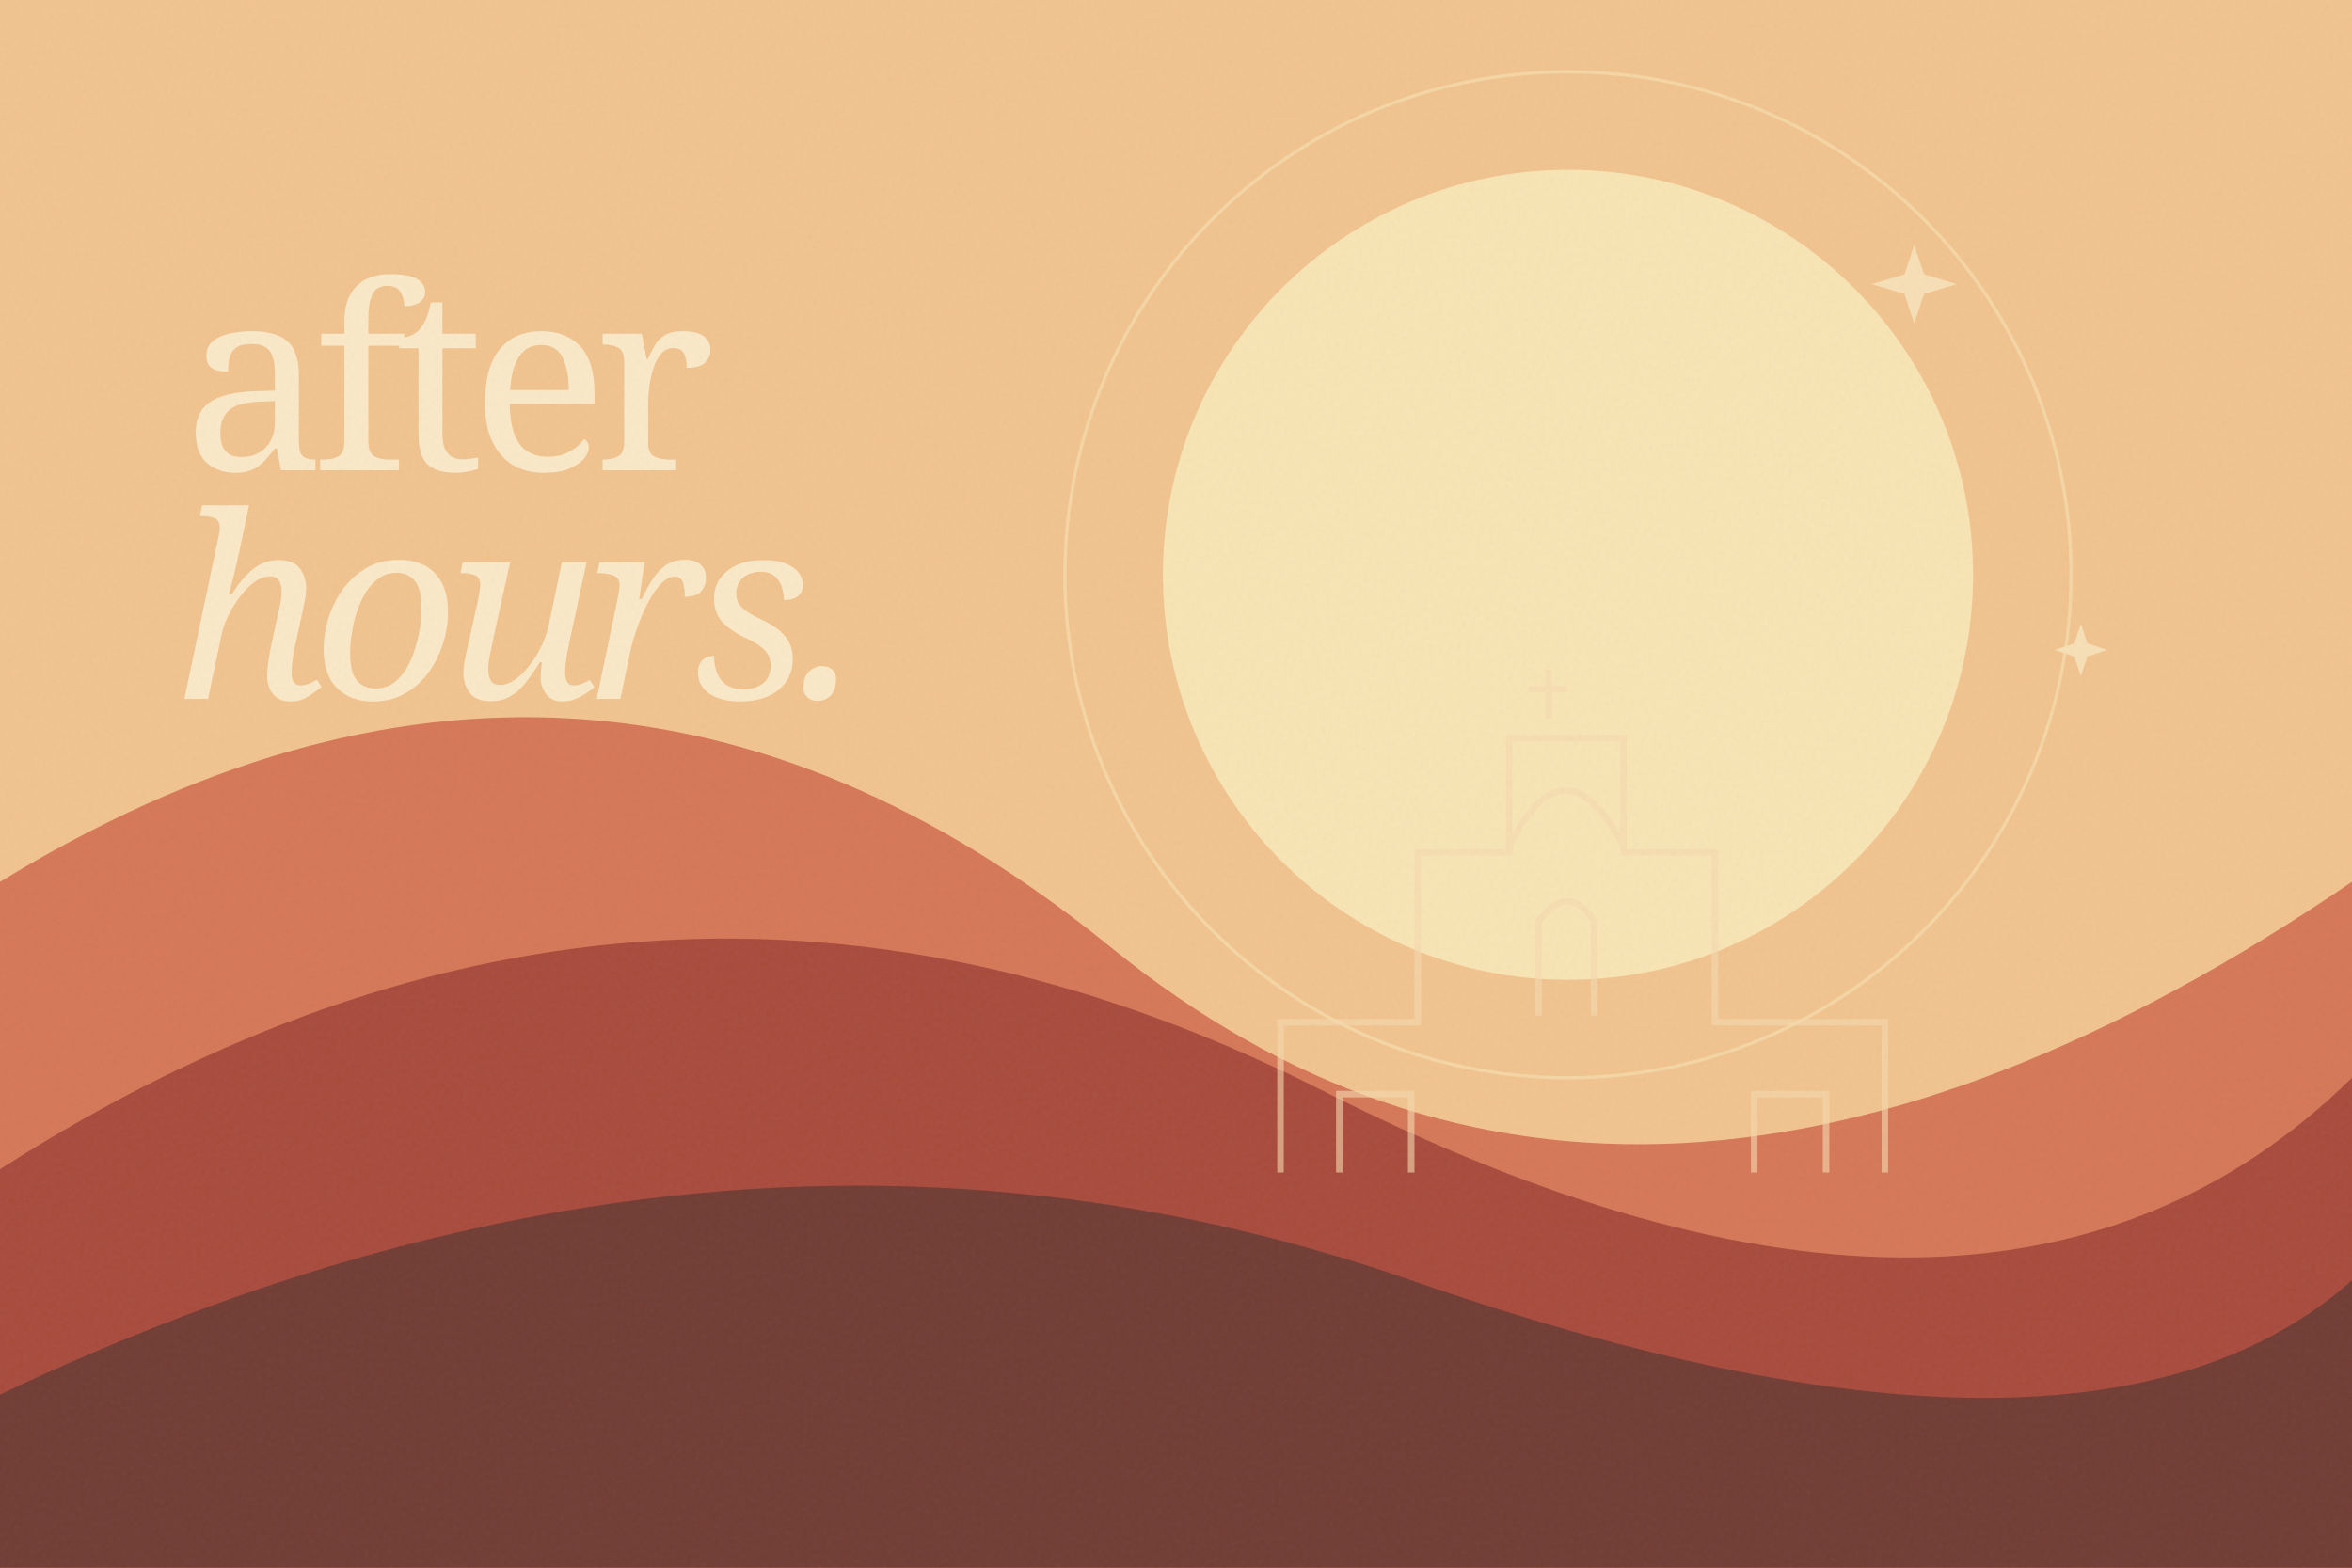
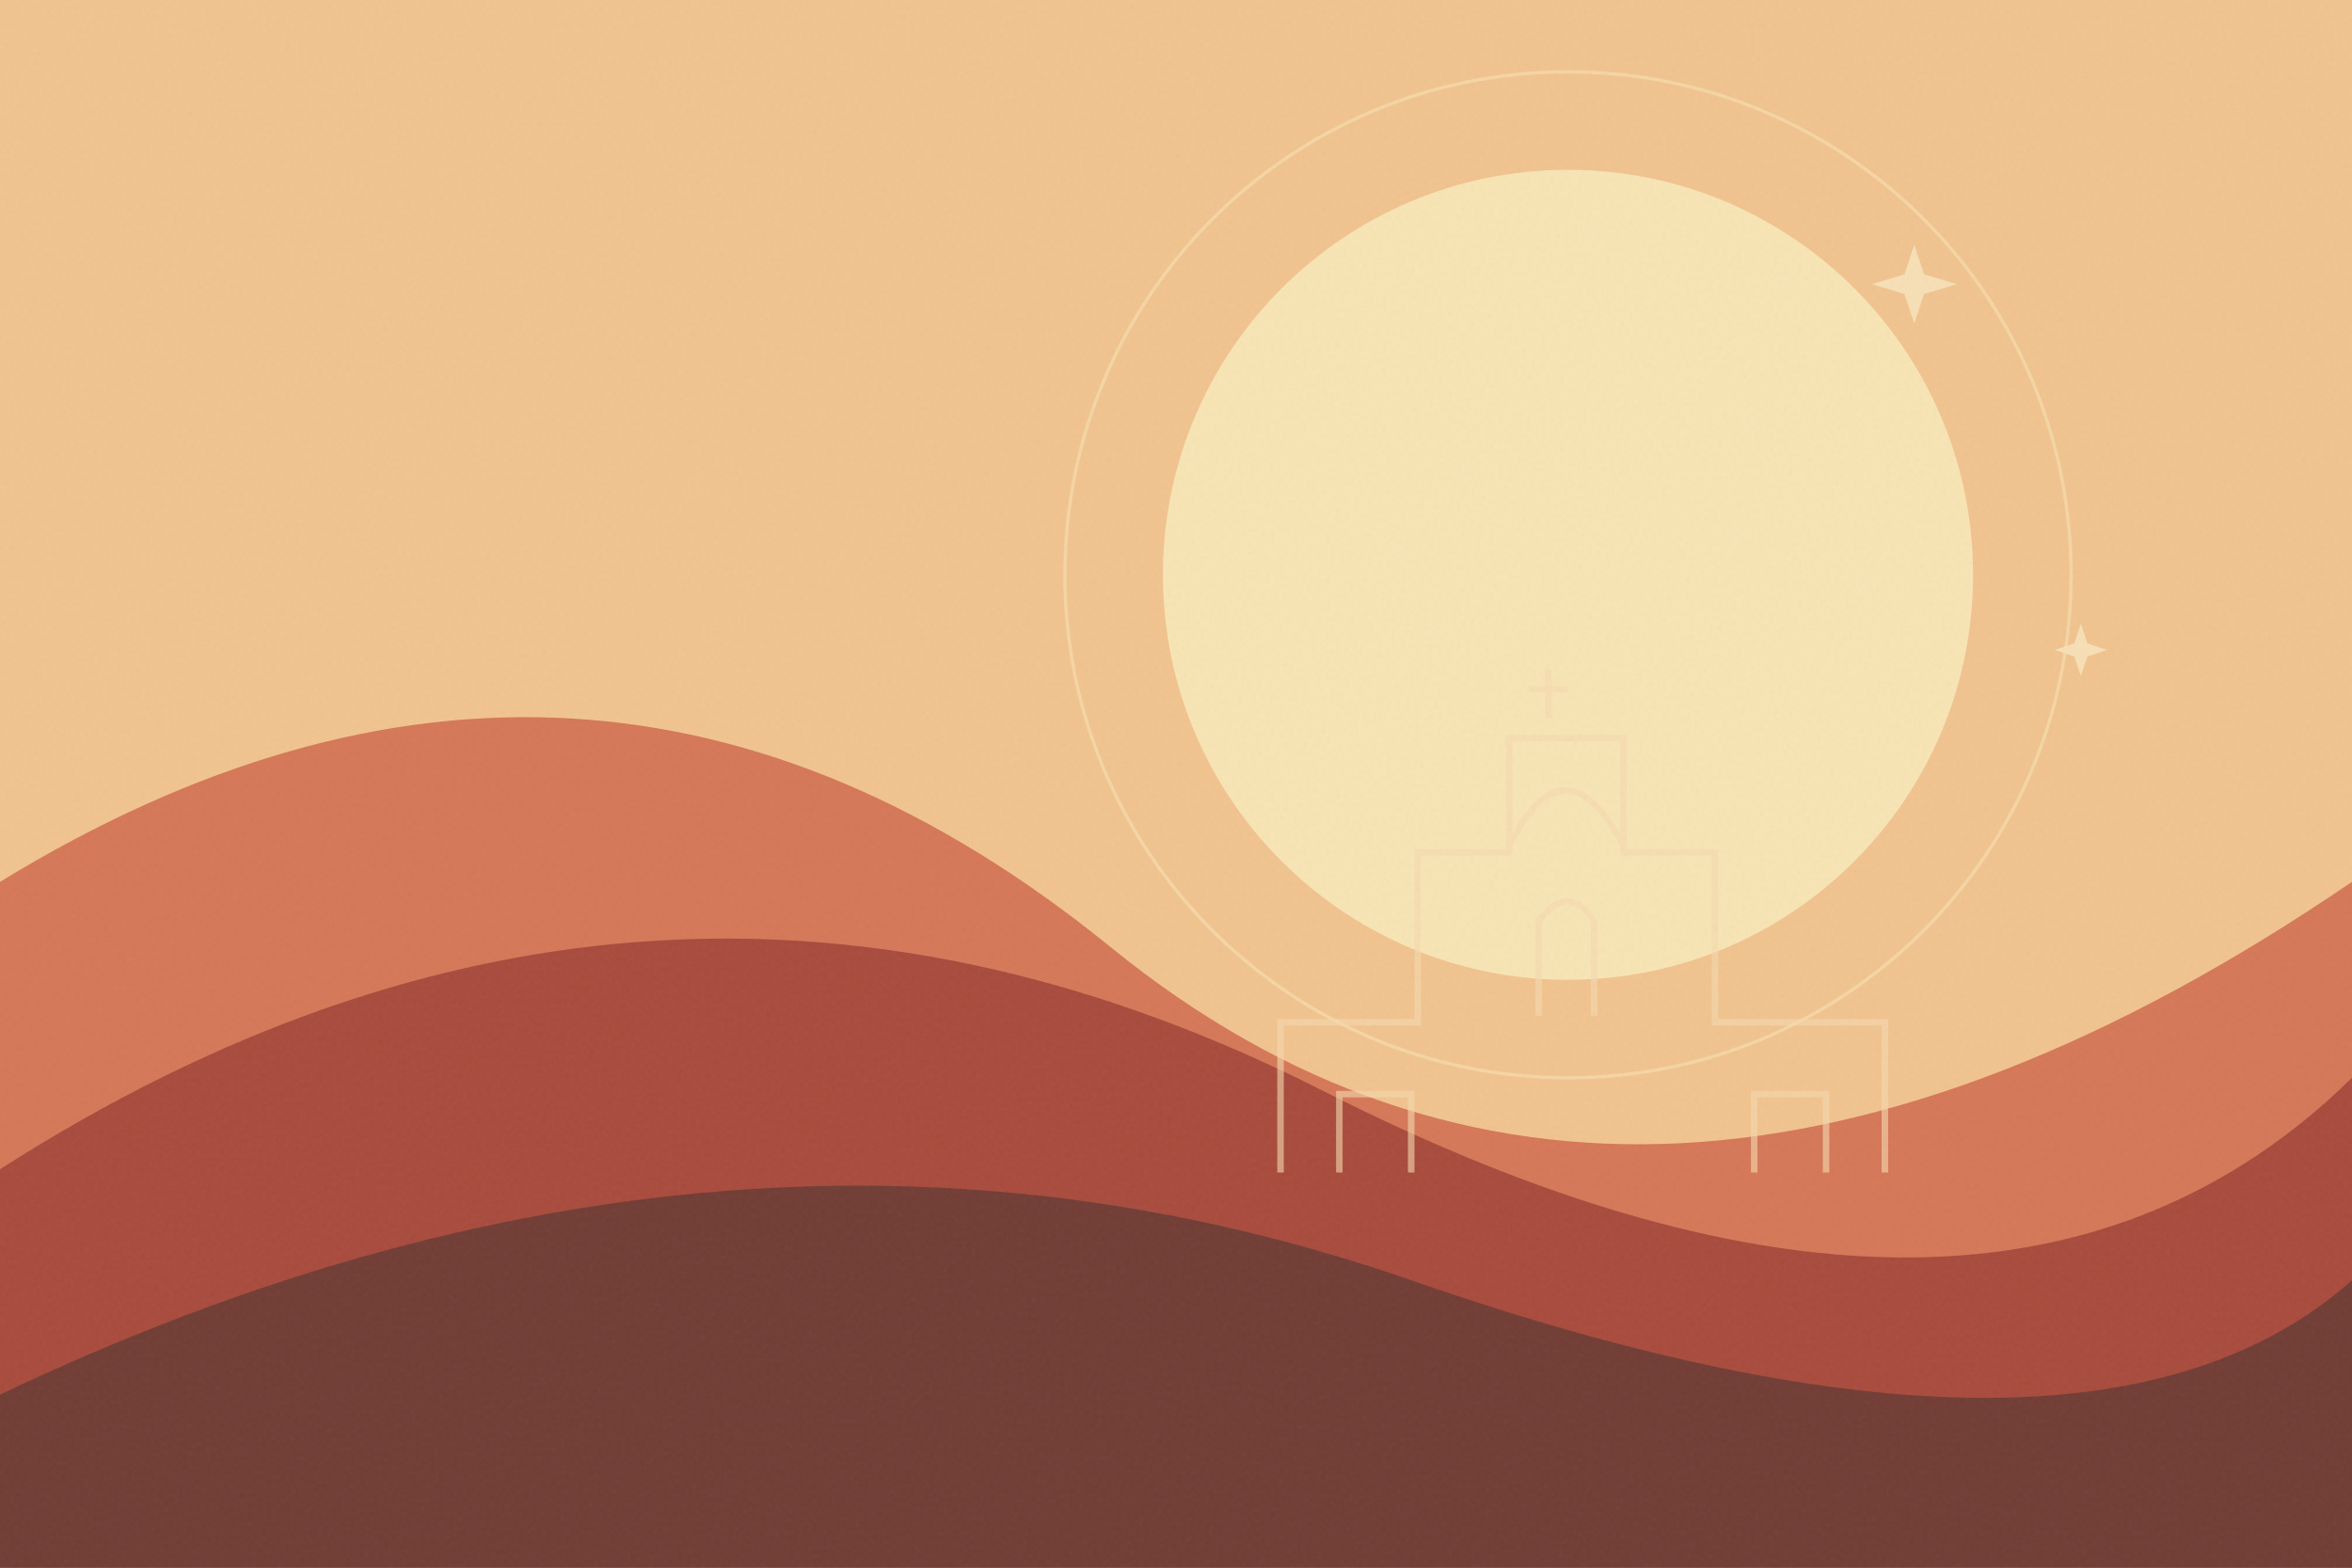
<svg xmlns="http://www.w3.org/2000/svg" width="720" height="480" viewBox="0 0 720 480">
  <defs>
    <filter id="grain">
      <feTurbulence type="fractalNoise" baseFrequency=".7" numOctaves="3" stitchTiles="stitch" />
      <feColorMatrix type="saturate" values="0" />
    </filter>
  </defs>
  <rect width="720" height="480" fill="#f1c38e" />
  <circle cx="480" cy="176" r="124" fill="#f8e4b4" />
  <circle cx="480" cy="176" r="154" fill="none" stroke="#f8e4b4" opacity=".55" />
  <path d="M0 270Q180 160 340 290T720 270V480H0" fill="#d57757" />
  <path d="M0 358Q200 230 405 334T720 330V480H0" fill="#a84a3c" />
  <path d="M0 427Q225 320 432 392T720 392V480H0" fill="#713c34" />
-   <g fill="#fae8c7" font-family="Georgia,serif">
-     <text x="56" y="144" font-size="78" letter-spacing="-4">after</text>
-     <text x="53" y="214" font-size="78" font-style="italic" letter-spacing="-4">hours.</text>
-   </g>
+   <g fill="#fae8c7" font-family="Georgia,serif" />
  <g fill="none" stroke="#f5d9ad" stroke-width="2" opacity=".6">
    <path d="M392 359v-46h42v-52h28v-35h35v35h28v52h52v46M462 259q17-34 35 0M471 311v-29q9-12 17 0v29m-78 48v-24h22v24m105 0v-24h22v24" />
    <path d="M474 220v-15m-6 6h12" />
  </g>
  <g fill="#f7dfb5">
    <path d="m586 75 3 9 10 3-10 3-3 9-3-9-10-3 10-3Z" />
    <path d="m637 191 2 6 6 2-6 2-2 6-2-6-6-2 6-2Z" />
  </g>
  <rect width="720" height="480" filter="url(#grain)" opacity=".055" />
</svg>
